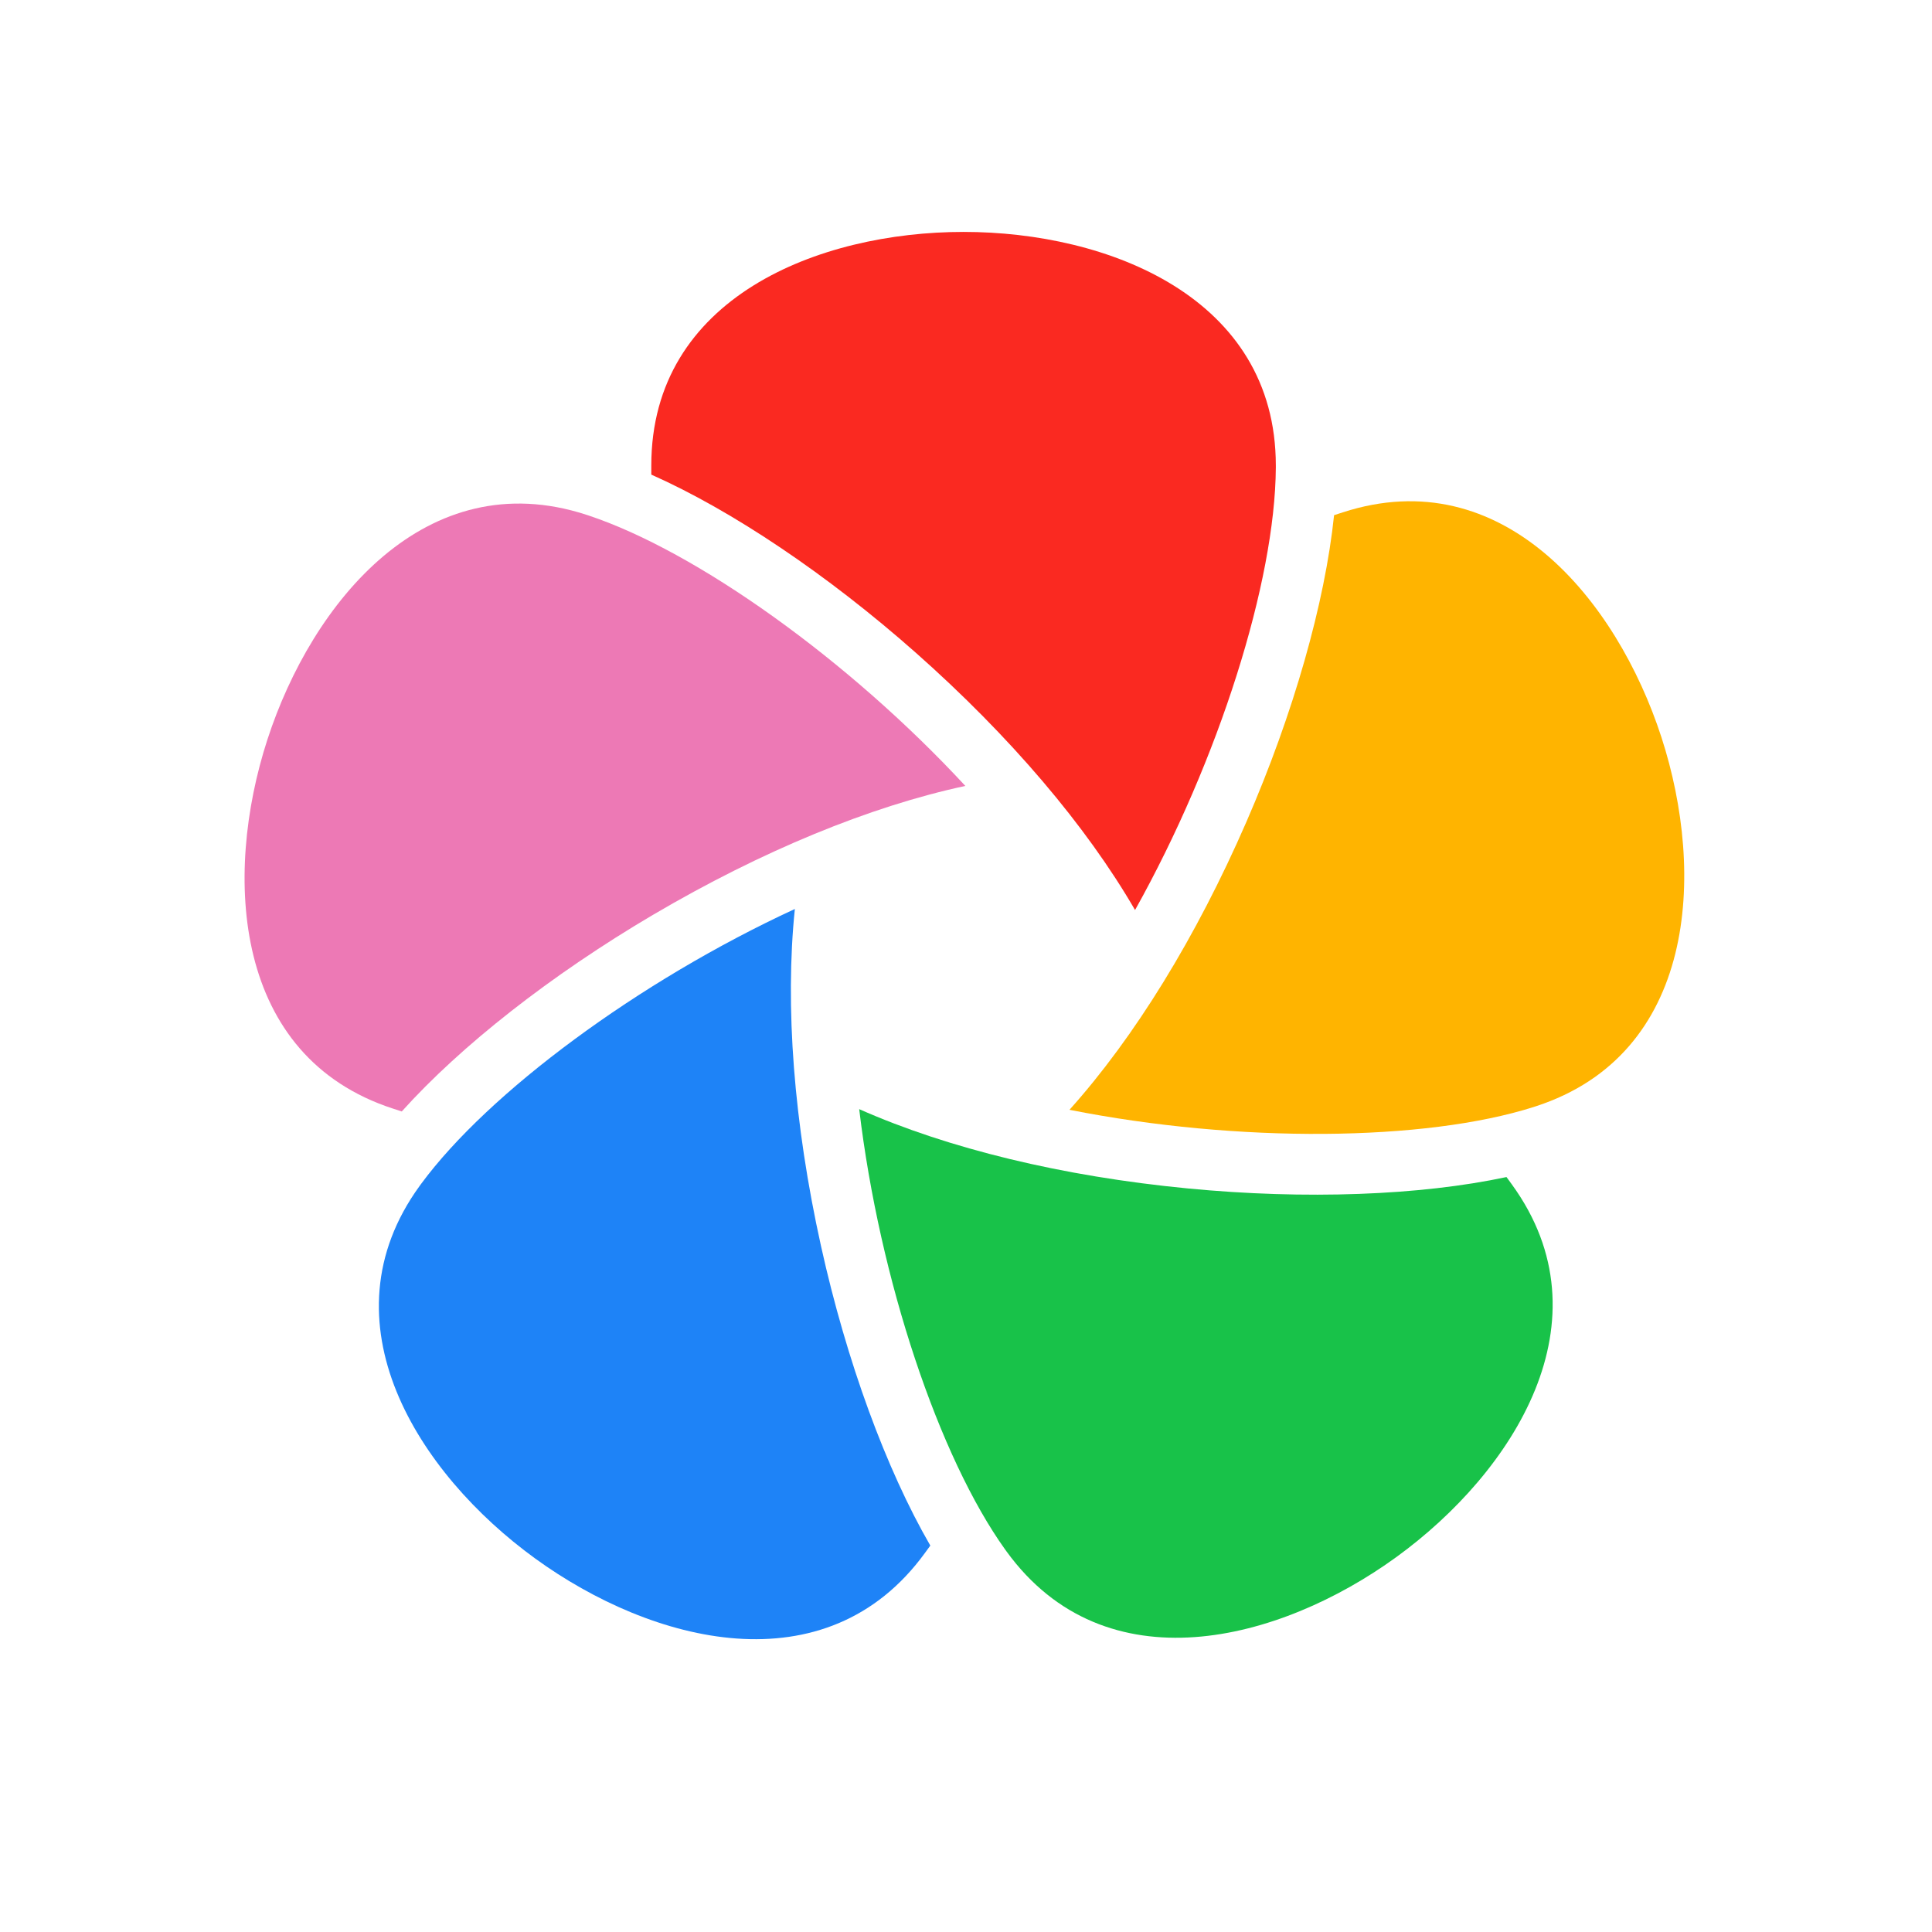
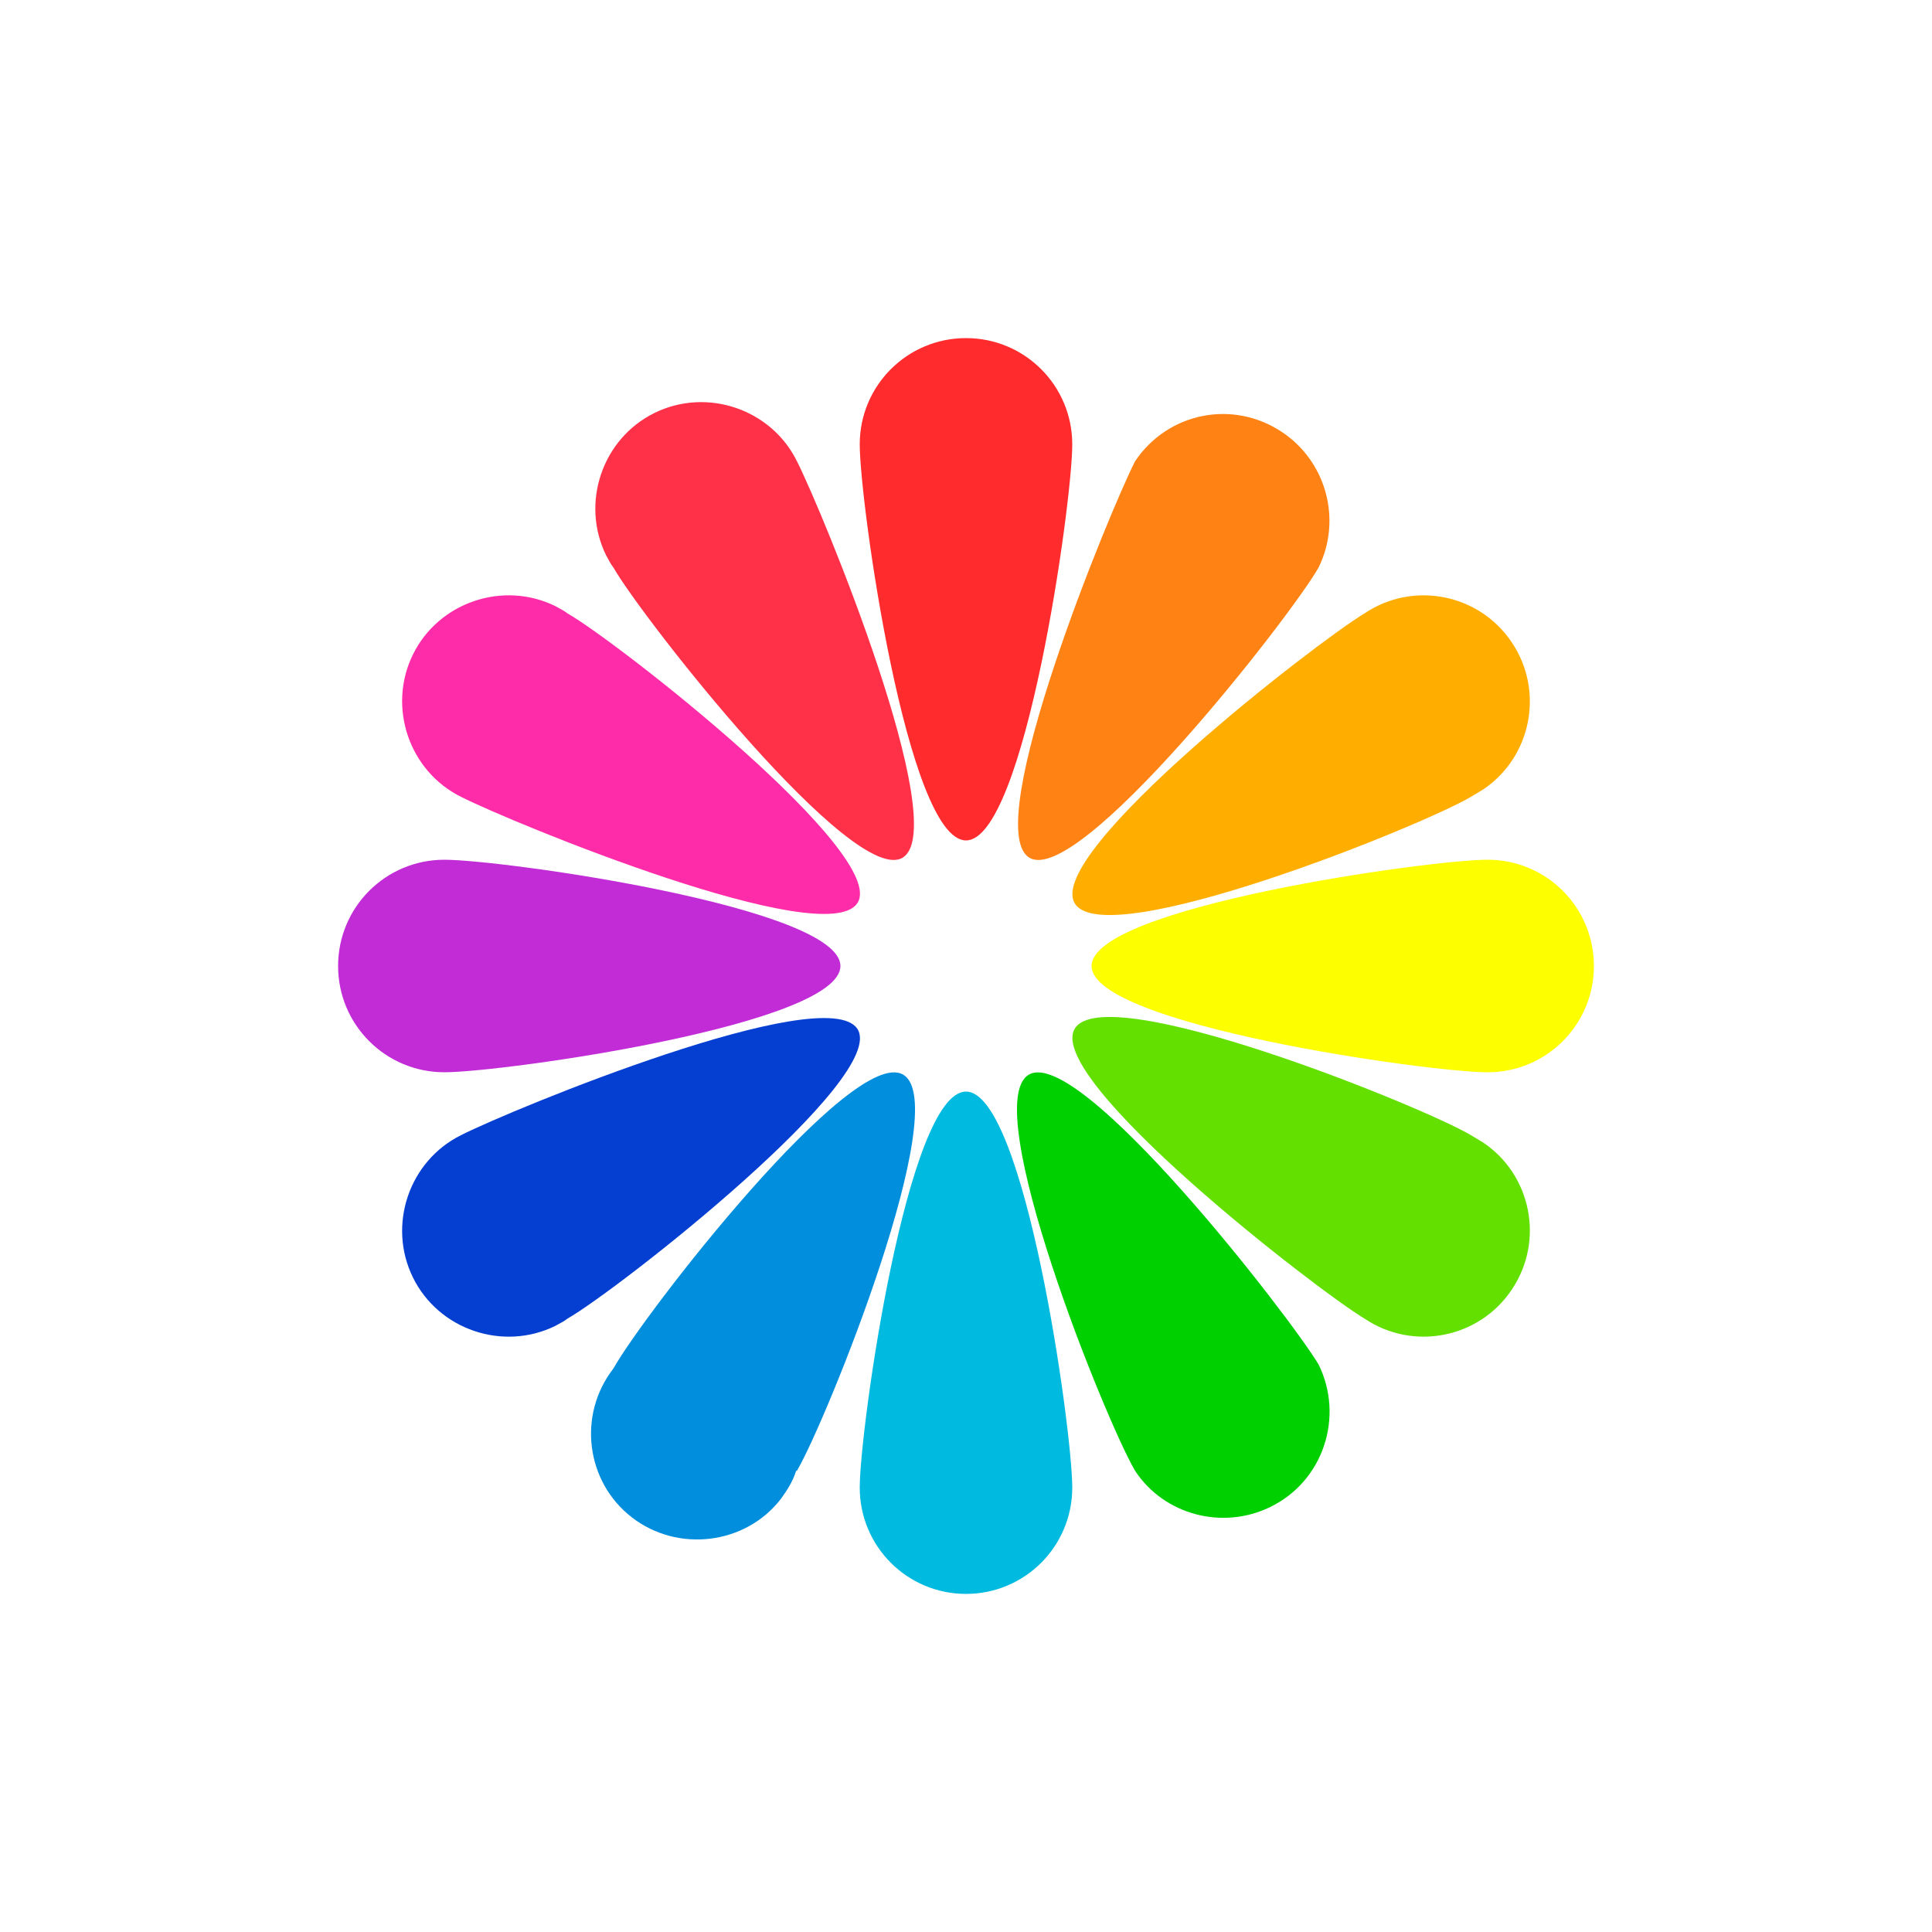
- <svg xmlns="http://www.w3.org/2000/svg" version="1.1" id="Flower" x="0px" y="0px" viewBox="0 0 792 792" style="enable-background:new 0 0 792 792;" xml:space="preserve">
-   <style type="text/css">
- 	.st0{fill:#FA2921;}
- 	.st1{fill:#ED79B5;}
- 	.st2{fill:#FFB400;}
- 	.st3{fill:#1E83F7;}
- 	.st4{fill:#18C249;}
- </style>
-   <g id="Flower_00000077325900055813483940000000694823054982625702_">
-     <path class="st0" d="M375.48,267.63c38.64,34.21,69.78,70.87,89.82,105.42c34.42-61.56,57.42-134.71,57.71-181.3   c0-0.33,0-0.63,0-0.91c0-68.94-68.77-95.77-128.01-95.77s-128.01,26.83-128.01,95.77c0,0.94,0,2.2,0,3.72   C300.01,209.24,339.15,235.47,375.48,267.63z" />
-     <path class="st1" d="M164.7,455.63c24.15-26.87,61.2-55.99,103.01-80.61c44.48-26.18,88.97-44.47,128.02-52.84   c-47.91-51.76-110.37-96.24-154.6-110.91c-0.31-0.1-0.6-0.19-0.86-0.28c-65.57-21.3-112.34,35.81-130.64,92.15   c-18.3,56.34-14.04,130.04,51.53,151.34C162.05,454.77,163.25,455.16,164.7,455.63z" />
-     <path class="st2" d="M681.07,302.19c-18.3-56.34-65.07-113.45-130.64-92.15c-0.9,0.29-2.1,0.68-3.54,1.15   c-3.75,35.93-16.6,81.27-35.96,125.76c-20.59,47.32-45.84,88.27-72.51,118c69.18,13.72,145.86,12.98,190.26-1.14   c0.31-0.1,0.6-0.2,0.86-0.28C695.11,432.22,699.37,358.52,681.07,302.19z" />
-     <path class="st3" d="M336.54,510.71c-11.15-50.39-14.8-98.36-10.7-138.08c-64.03,29.57-125.63,75.23-153.26,112.76   c-0.19,0.26-0.37,0.51-0.53,0.73c-40.52,55.78-0.66,117.91,47.27,152.72c47.92,34.82,119.33,53.54,159.86-2.24   c0.56-0.76,1.3-1.78,2.19-3.01C363.28,602.32,347.02,558.08,336.54,510.71z" />
-     <path class="st4" d="M617.57,482.52c-35.33,7.54-82.42,9.33-130.72,4.66c-51.37-4.96-98.11-16.32-134.63-32.5   c8.33,70.03,32.73,142.73,59.88,180.6c0.19,0.26,0.37,0.51,0.53,0.73c40.52,55.78,111.93,37.06,159.86,2.24   c47.92-34.82,87.79-96.95,47.27-152.72C619.2,484.77,618.46,483.75,617.57,482.52z" />
+ <svg xmlns="http://www.w3.org/2000/svg" id="_图层_1" data-name="图层_1" version="1.1" viewBox="0 0 24 24">
+   <defs>
+     <style>
+       .st0 {
+         fill: #053fd2;
+       }
+ 
+       .st1 {
+         fill: #008edd;
+       }
+ 
+       .st2 {
+         fill: #00bbdf;
+       }
+ 
+       .st3 {
+         fill: #00cf00;
+       }
+ 
+       .st4 {
+         fill: #ffae00;
+       }
+ 
+       .st5 {
+         fill: #fdfe00;
+       }
+ 
+       .st6 {
+         fill: #ff8314;
+       }
+ 
+       .st7 {
+         fill: #ff2ca9;
+       }
+ 
+       .st8 {
+         fill: #63e000;
+       }
+ 
+       .st9 {
+         fill: #c12cd7;
+       }
+ 
+       .st10 {
+         fill: #ff3148;
+       }
+ 
+       .st11 {
+         fill: #ff2b2d;
+       }
+     </style>
+   </defs>
+   <g id="Layer_2">
+     <g id="Layer_3">
+       <path class="st7" d="M7.05,7.62c.63.36,4,3,3.6,3.6s-4.29-1-4.92-1.32c-.65-.32-.92-1.12-.6-1.77.32-.65,1.12-.92,1.77-.6.05.03.1.05.15.09Z" />
+       <path class="st8" d="M18.27,14.1c-.63-.37-4.55-1.95-4.92-1.32s3,3.24,3.6,3.6c.61.41,1.43.24,1.83-.36.41-.61.24-1.43-.36-1.83-.05-.03-.1-.06-.15-.09Z" />
+       <path class="st6" d="M16.38,7.05c-.36.63-3,4-3.6,3.6s1-4.29,1.32-4.92c.41-.61,1.22-.77,1.83-.36.55.37.74,1.09.45,1.68Z" />
+       <path class="st1" d="M9.9,18.27c.37-.63,1.95-4.55,1.32-4.92s-3.22,2.97-3.6,3.65c-.45.58-.34,1.41.23,1.85s1.41.34,1.85-.23c.08-.11.15-.22.19-.35Z" />
+       <path class="st4" d="M18.27,9.9c-.63.37-4.55,1.95-4.92,1.32s3-3.24,3.6-3.6c.61-.41,1.43-.24,1.83.36.41.61.24,1.43-.36,1.83-.05.03-.1.06-.15.09Z" />
+       <path class="st0" d="M7.05,16.38c.63-.36,4-3,3.6-3.6s-4.29,1-4.92,1.32c-.65.32-.92,1.12-.6,1.77.32.65,1.12.92,1.77.6.05-.03.1-.05.15-.09Z" />
+       <path class="st3" d="M14.1,18.27c-.37-.63-1.95-4.55-1.32-4.92s3.24,3,3.6,3.6c.32.65.06,1.45-.6,1.77-.59.29-1.32.1-1.68-.45Z" />
+       <path class="st10" d="M7.62,7.05c.36.63,3,4,3.6,3.6s-1-4.29-1.32-4.92c-.32-.65-1.12-.92-1.77-.6-.65.32-.92,1.12-.6,1.77.03.05.05.1.09.15Z" />
+       <path class="st9" d="M5.52,10.68c.73,0,4.92.59,4.92,1.32s-4.19,1.32-4.92,1.32-1.32-.59-1.32-1.32.59-1.32,1.32-1.32Z" />
+       <path class="st5" d="M18.48,10.68c-.73,0-4.92.59-4.92,1.32s4.19,1.32,4.92,1.32,1.32-.59,1.32-1.32-.59-1.32-1.32-1.32Z" />
+       <path class="st11" d="M13.32,5.52c0,.73-.59,4.92-1.32,4.92s-1.32-4.19-1.32-4.92.59-1.32,1.32-1.32,1.32.59,1.32,1.32Z" />
+       <path class="st2" d="M13.32,18.48c0-.73-.59-4.92-1.32-4.92s-1.32,4.19-1.32,4.92.59,1.32,1.32,1.32,1.32-.59,1.32-1.32Z" />
+     </g>
  </g>
</svg>
